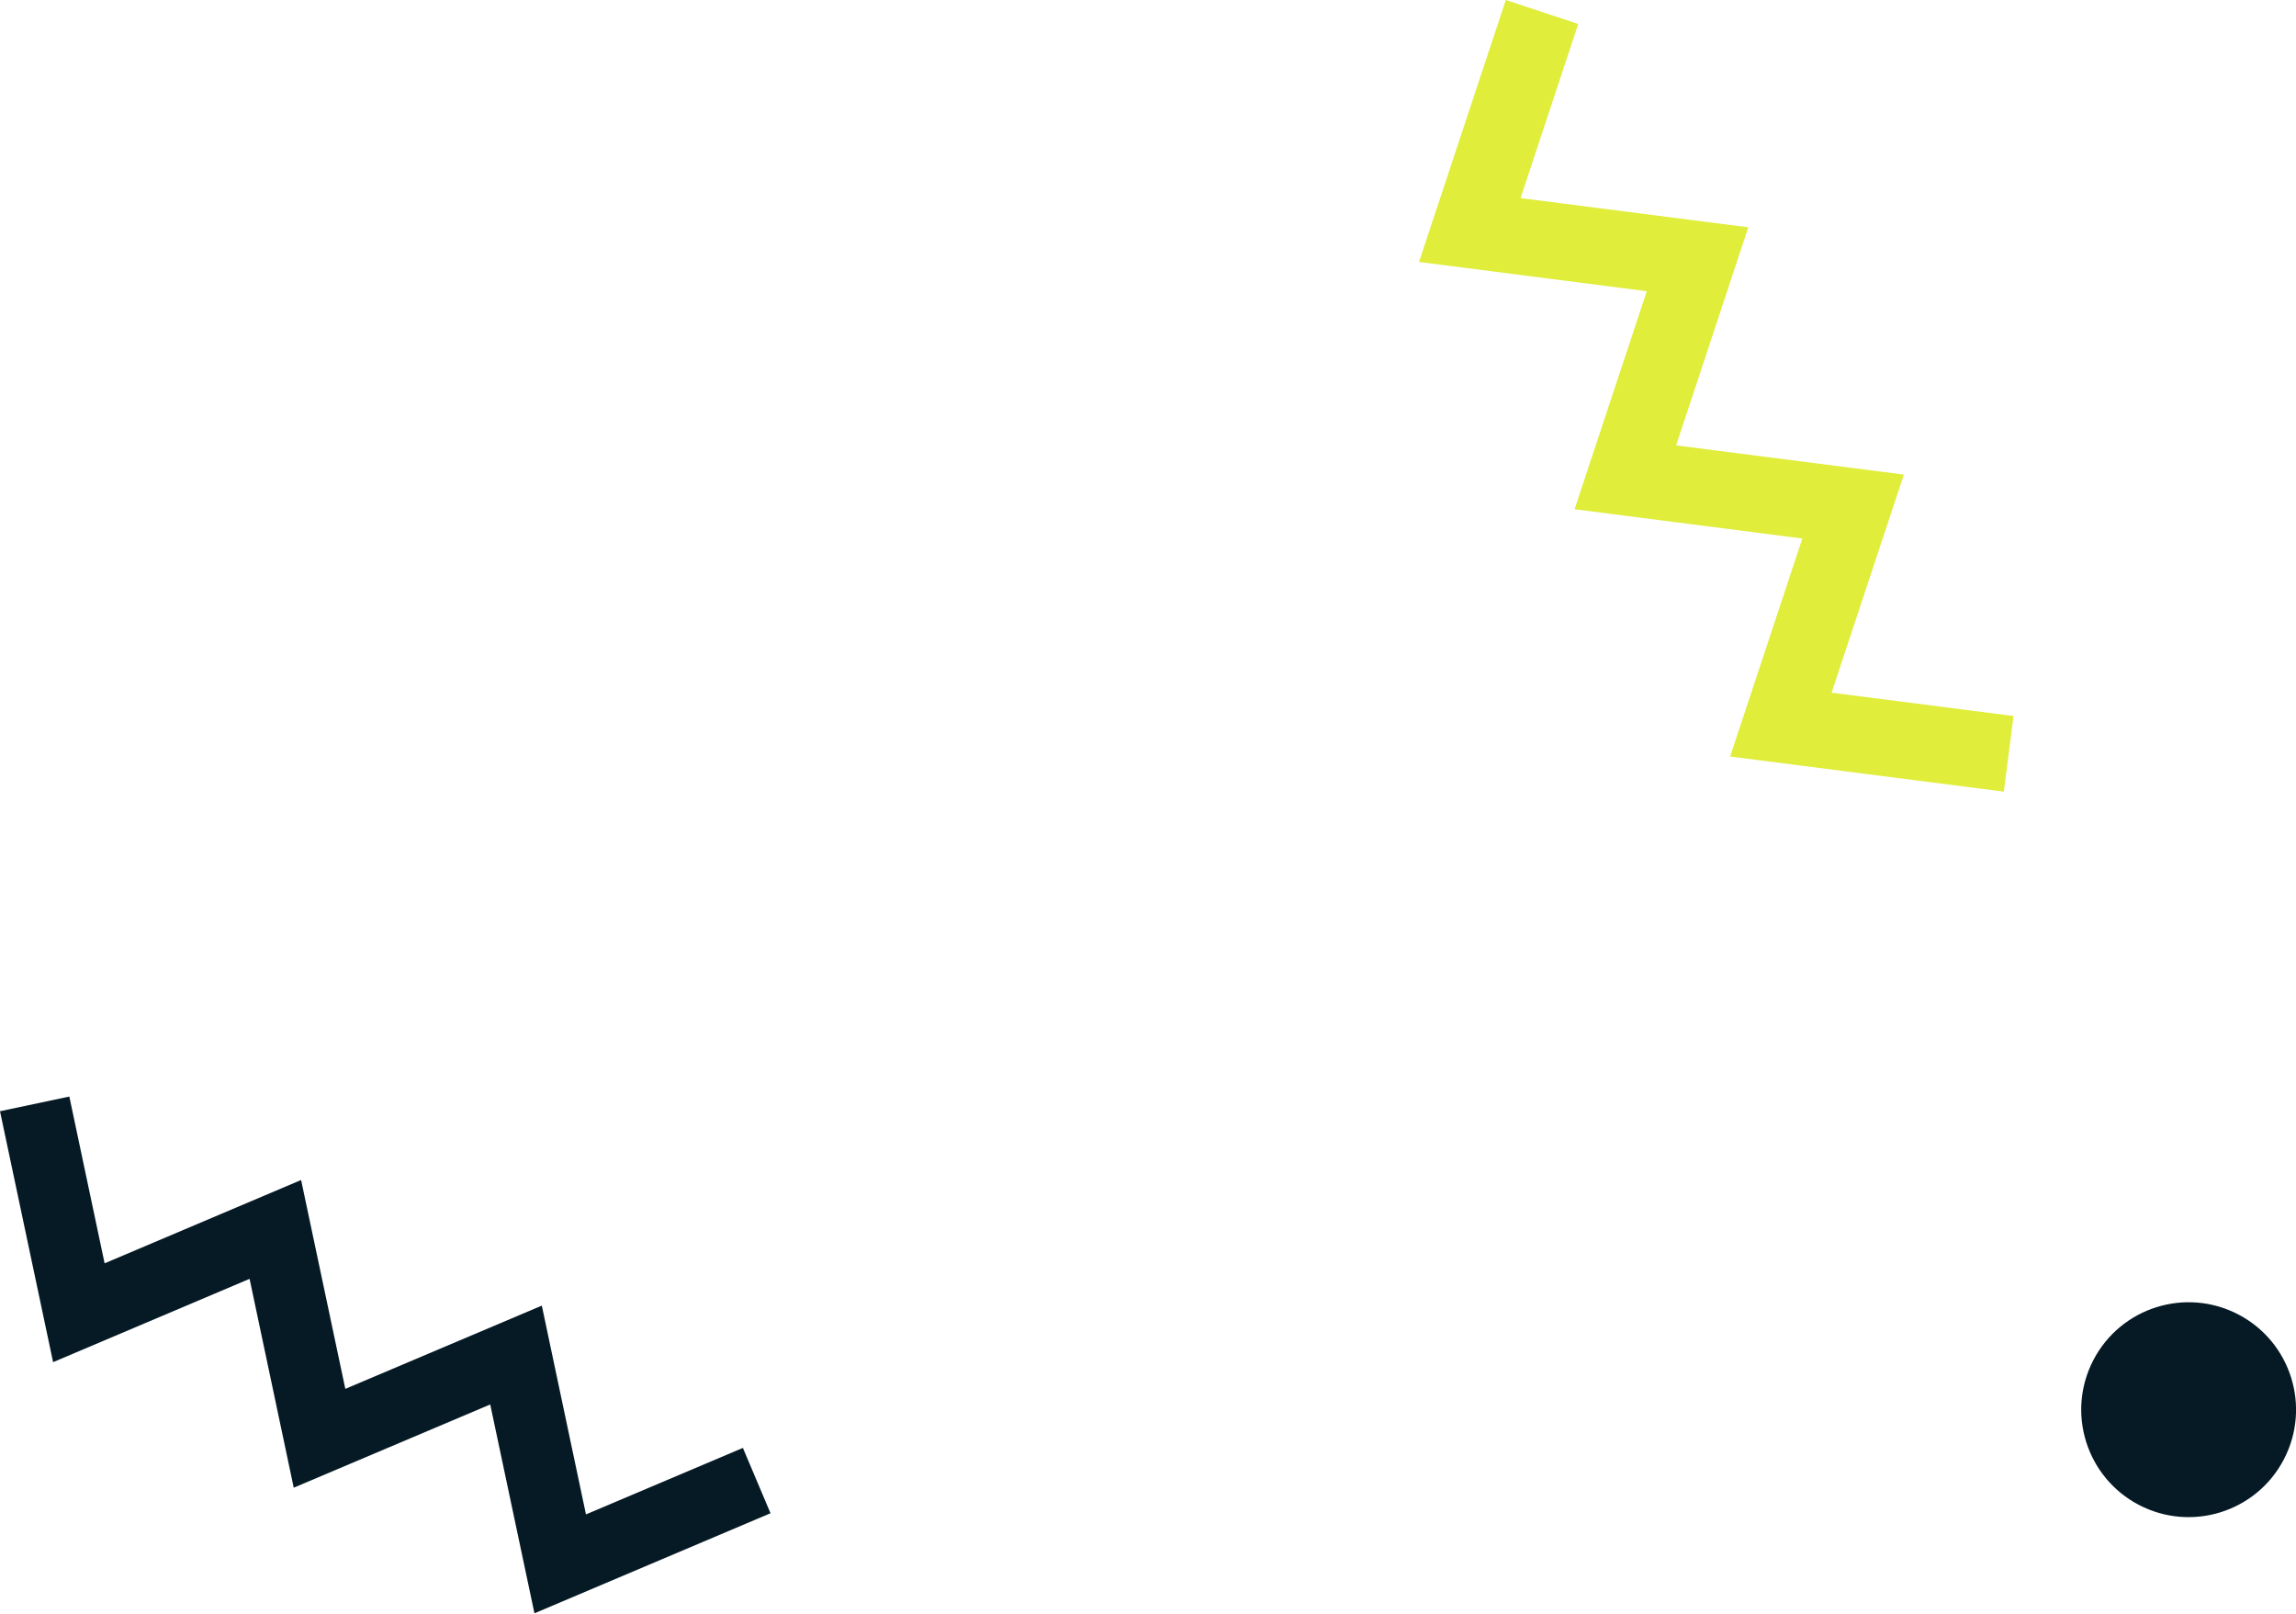
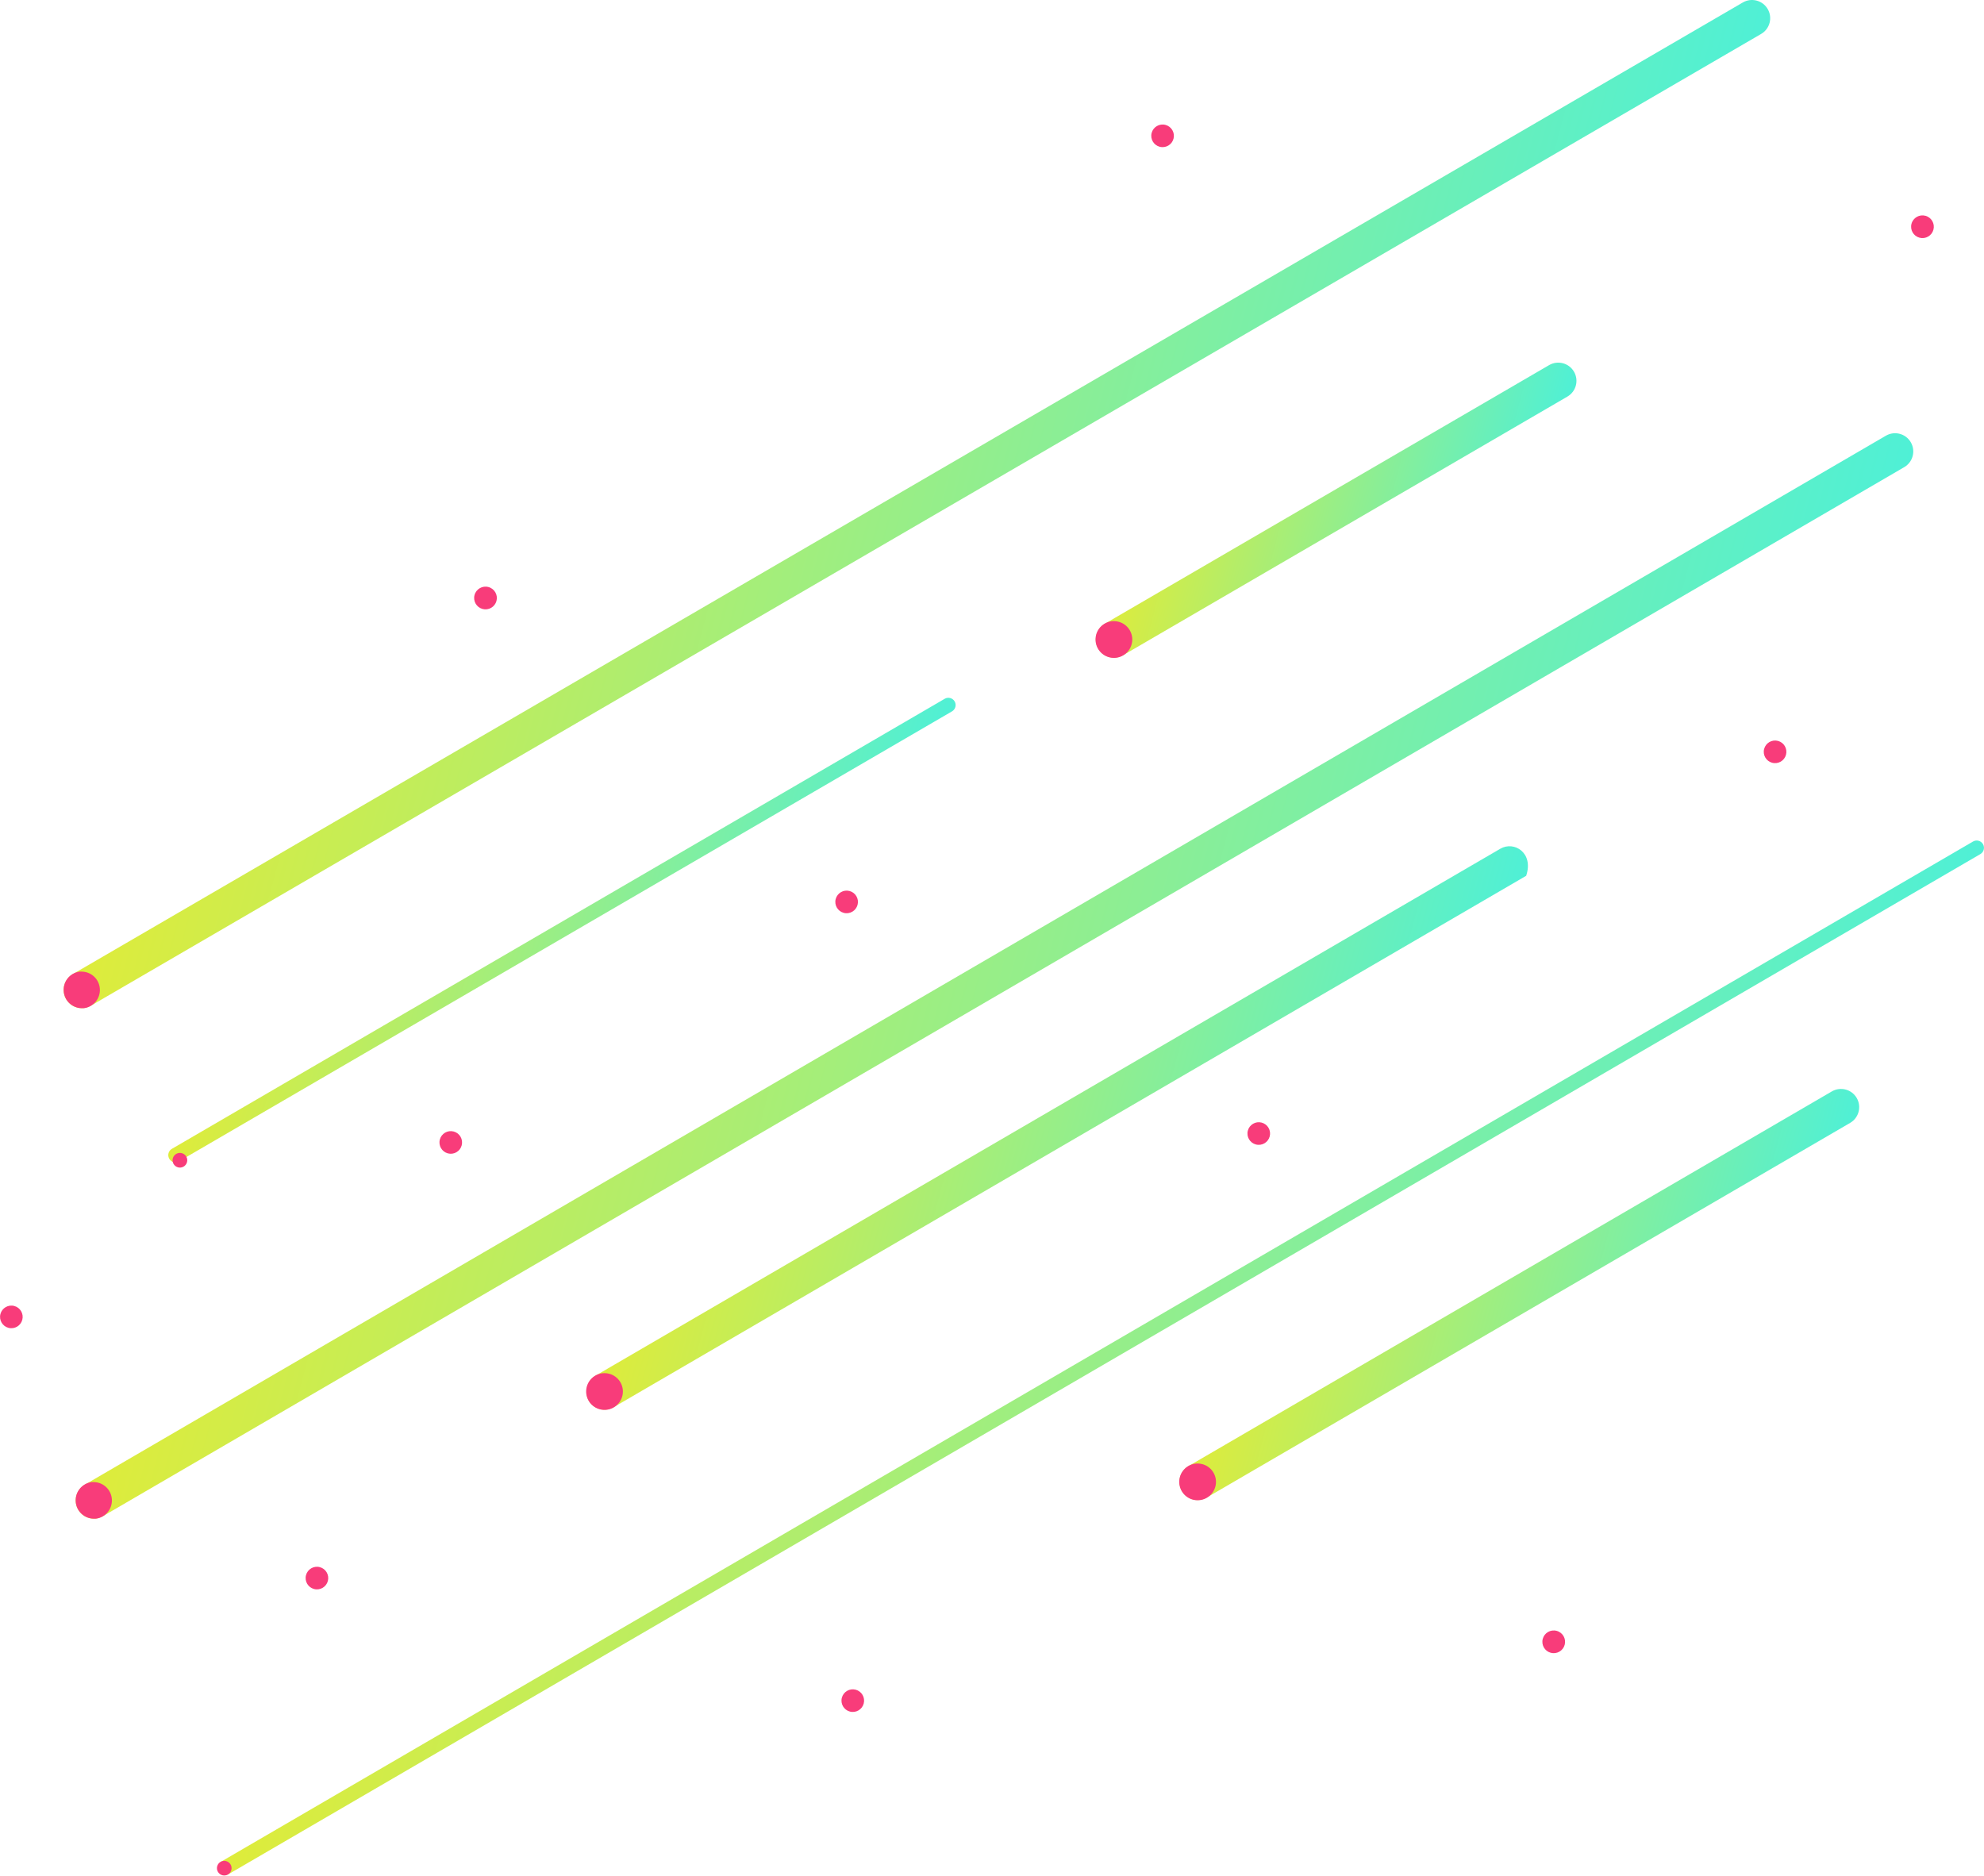
- <svg xmlns="http://www.w3.org/2000/svg" viewBox="0 0 320.87 225.41">
+ <svg xmlns="http://www.w3.org/2000/svg" xmlns:xlink="http://www.w3.org/1999/xlink" viewBox="0 0 392.96 371.5">
+   <defs>
+     <linearGradient id="New_Gradient_Swatch_3" x1="1844.35" y1="496.28" x2="1955.84" y2="496.28" gradientTransform="translate(-1409.64 -708.29) rotate(14.78)" gradientUnits="userSpaceOnUse">
+       <stop offset="0" stop-color="#dfec3a" />
+       <stop offset="1" stop-color="#4ff0d6" />
+     </linearGradient>
+     <linearGradient id="New_Gradient_Swatch_3-2" x1="1726.25" y1="487.76" x2="1880.27" y2="487.76" xlink:href="#New_Gradient_Swatch_3" />
+     <linearGradient id="New_Gradient_Swatch_3-3" x1="1785.75" y1="355.34" x2="1864.94" y2="355.34" xlink:href="#New_Gradient_Swatch_3" />
+     <linearGradient id="New_Gradient_Swatch_3-4" x1="1633.9" y1="461.8" x2="1933.05" y2="461.8" xlink:href="#New_Gradient_Swatch_3" />
+     <linearGradient id="New_Gradient_Swatch_3-5" x1="1605.8" y1="375.36" x2="1883.75" y2="375.36" xlink:href="#New_Gradient_Swatch_3" />
+     <linearGradient id="New_Gradient_Swatch_3-6" x1="1679.81" y1="529.52" x2="1966.55" y2="529.52" xlink:href="#New_Gradient_Swatch_3" />
+     <linearGradient id="New_Gradient_Swatch_3-7" x1="1634.28" y1="474.88" x2="1762.41" y2="474.88" xlink:href="#New_Gradient_Swatch_3" />
+   </defs>
  <g id="Layer_2" data-name="Layer 2">
    <g id="Base">
-       <polygon points="74.69 225.41 68.51 196.23 41.05 207.86 34.88 178.68 7.42 190.32 0 155.26 9.69 153.21 14.62 176.51 42.08 164.87 48.26 194.05 75.72 182.42 81.89 211.59 103.82 202.3 107.68 211.43 74.69 225.41" style="fill:#061a25" />
-       <polygon points="241.79 105.7 251.88 75.24 220.05 71.15 230.14 40.69 198.31 36.6 210.44 0 220.56 3.35 212.5 27.68 244.33 31.76 234.24 62.23 266.07 66.31 255.97 96.78 281.39 100.04 280.04 110.61 241.79 105.7" style="fill:#e0ed3a" />
-       <circle cx="305.86" cy="196.94" r="15.01" style="fill:#061a25" transform="translate(-10.21 377.05) rotate(-62.45)" />
+       <path d="M236.28,297a3.61,3.61,0,0,1-.89-6.6l127.43-74.22a3.6,3.6,0,0,1,3.63,6.23L239,296.63A3.59,3.59,0,0,1,236.28,297Z" style="fill:url(#New_Gradient_Swatch_3)" />
+       <path d="M237.21,297a3.49,3.49,0,0,1-.88-.12,3.46,3.46,0,0,1,.88-6.8,3.49,3.49,0,0,1,.88.12,3.46,3.46,0,0,1-.88,6.8Z" style="fill:#f83c7a" />
+       <path d="M237.2,289.88v.36a3.28,3.28,0,1,1-3.17,2.44,3.28,3.28,0,0,1,3.17-2.44v-.36m0,0a3.64,3.64,0,1,0,.93.12,3.64,3.64,0,0,0-.93-.12Z" style="fill:#f83c7a" />
+       <path d="M118.81,279.1a3.6,3.6,0,0,1-2.33-1.92,3.76,3.76,0,0,1,1.63-4.79L297.16,168.11c2.72-1.59,6.66.79,5.12,5.36L121.54,278.73A3.59,3.59,0,0,1,118.81,279.1Z" style="fill:url(#New_Gradient_Swatch_3-2)" />
+       <path d="M119.73,279.08a3.46,3.46,0,1,1,3.34-2.58A3.49,3.49,0,0,1,119.73,279.08Z" style="fill:#f83c7a" />
+       <path d="M119.73,272.34h0a3.28,3.28,0,1,1-3.17,2.44,3.28,3.28,0,0,1,3.17-2.44m0-.36a3.64,3.64,0,1,0,.93.12,3.64,3.64,0,0,0-.93-.12Z" style="fill:#f83c7a" />
+       <path d="M219.71,130.15a3.61,3.61,0,0,1-.89-6.6l88-51.23a3.6,3.6,0,0,1,3.63,6.23l-88,51.23A3.59,3.59,0,0,1,219.71,130.15Z" style="fill:url(#New_Gradient_Swatch_3-3)" />
+       <path d="M220.63,130.13a3.46,3.46,0,1,1,.88-6.8,3.46,3.46,0,0,1-.88,6.8Z" style="fill:#f83c7a" />
+       <path d="M220.62,123.39h0a3.28,3.28,0,1,1-3.17,2.44,3.28,3.28,0,0,1,3.17-2.44m0-.36a3.64,3.64,0,1,0,.93.12,3.64,3.64,0,0,0-.93-.12Z" style="fill:#f83c7a" />
+       <circle cx="167.69" cy="178.66" r="2.24" transform="translate(-47.84 295.21) rotate(-75.22)" style="fill:#f83c7a" />
+       <circle cx="95.33" cy="118.18" r="2.24" transform="matrix(0.26, -0.97, 0.97, 0.26, -43.26, 180.19)" style="fill:#f83c7a" />
+       <circle cx="89.29" cy="226.3" r="2.24" transform="translate(-152.31 254.89) rotate(-75.22)" style="fill:#f83c7a" />
+       <circle cx="62.78" cy="312.59" r="2.24" transform="translate(-255.49 293.53) rotate(-75.22)" style="fill:#f83c7a" />
+       <circle cx="2.24" cy="260.86" r="2.24" transform="translate(-250.55 196.46) rotate(-75.22)" style="fill:#f83c7a" />
+       <circle cx="230.28" cy="26.91" r="2.24" transform="translate(145.5 242.7) rotate(-75.22)" style="fill:#f83c7a" />
+       <circle cx="168.92" cy="336.87" r="2.24" transform="translate(-199.91 414.24) rotate(-75.22)" style="fill:#f83c7a" />
+       <circle cx="305.25" cy="324.58" r="2.24" transform="matrix(0.26, -0.97, 0.97, 0.26, -86.47, 536.9)" style="fill:#f83c7a" />
+       <circle cx="249.33" cy="224.54" r="2.24" transform="translate(-31.4 408.32) rotate(-75.22)" style="fill:#f83c7a" />
+       <circle cx="351.6" cy="148.93" r="2.24" transform="translate(117.88 450.89) rotate(-75.22)" style="fill:#f83c7a" />
+       <circle cx="378.8" cy="45.87" r="2.24" transform="matrix(0.26, -0.97, 0.97, 0.26, 237.79, 400.42)" style="fill:#f83c7a" />
+       <path d="M17.66,300.69a3.61,3.61,0,0,1-.89-6.6L373.53,86.3a3.6,3.6,0,1,1,3.63,6.23L20.39,300.31A3.59,3.59,0,0,1,17.66,300.69Z" style="fill:url(#New_Gradient_Swatch_3-4)" />
+       <path d="M18.57,300.66a3.46,3.46,0,0,1-.39-6.89l.4,0a3.46,3.46,0,0,1,.39,6.89Z" style="fill:#f83c7a" />
+       <path d="M18.58,293.92a3.28,3.28,0,0,1,.37,6.53l-.38,0a3.28,3.28,0,0,1-.37-6.53l.38,0m0-.36-.42,0a3.64,3.64,0,0,0,.41,7.25l.42,0a3.64,3.64,0,0,0-.41-7.25Z" style="fill:#f83c7a" />
+       <path d="M15.27,199.57a3.61,3.61,0,0,1-.89-6.6L345.19.49a3.6,3.6,0,1,1,3.63,6.23L18,199.2A3.59,3.59,0,0,1,15.27,199.57Z" style="fill:url(#New_Gradient_Swatch_3-5)" />
+       <path d="M16.19,199.55a3.46,3.46,0,0,1-.39-6.89l.4,0a3.46,3.46,0,0,1,.39,6.89Z" style="fill:#f83c7a" />
+       <path d="M16.2,192.81a3.28,3.28,0,0,1,.37,6.53l-.38,0a3.28,3.28,0,0,1-.37-6.53l.38,0m0-.36-.42,0a3.64,3.64,0,0,0,.41,7.25l.42,0a3.64,3.64,0,0,0-.41-7.25Z" style="fill:#f83c7a" />
+       <path d="M44.26,371.32a1.44,1.44,0,0,1-.36-2.64l346.89-202a1.44,1.44,0,0,1,1.45,2.49l-346.89,202A1.44,1.44,0,0,1,44.26,371.32Z" style="fill:url(#New_Gradient_Swatch_3-6)" />
+       <circle cx="44.42" cy="370.05" r="1.45" transform="translate(-324.72 318.58) rotate(-75.22)" style="fill:#f83c7a" />
+       <path d="M34.41,230.19a1.44,1.44,0,0,1-.36-2.64l153.06-89.14a1.44,1.44,0,1,1,1.45,2.49L35.5,230A1.44,1.44,0,0,1,34.41,230.19Z" style="fill:url(#New_Gradient_Swatch_3-7)" />
+       <circle cx="34.76" cy="228.81" r="1.45" transform="matrix(0.26, -0.97, 0.97, 0.26, -195.35, 204.04)" style="fill:#f83c7a" />
    </g>
  </g>
</svg>
